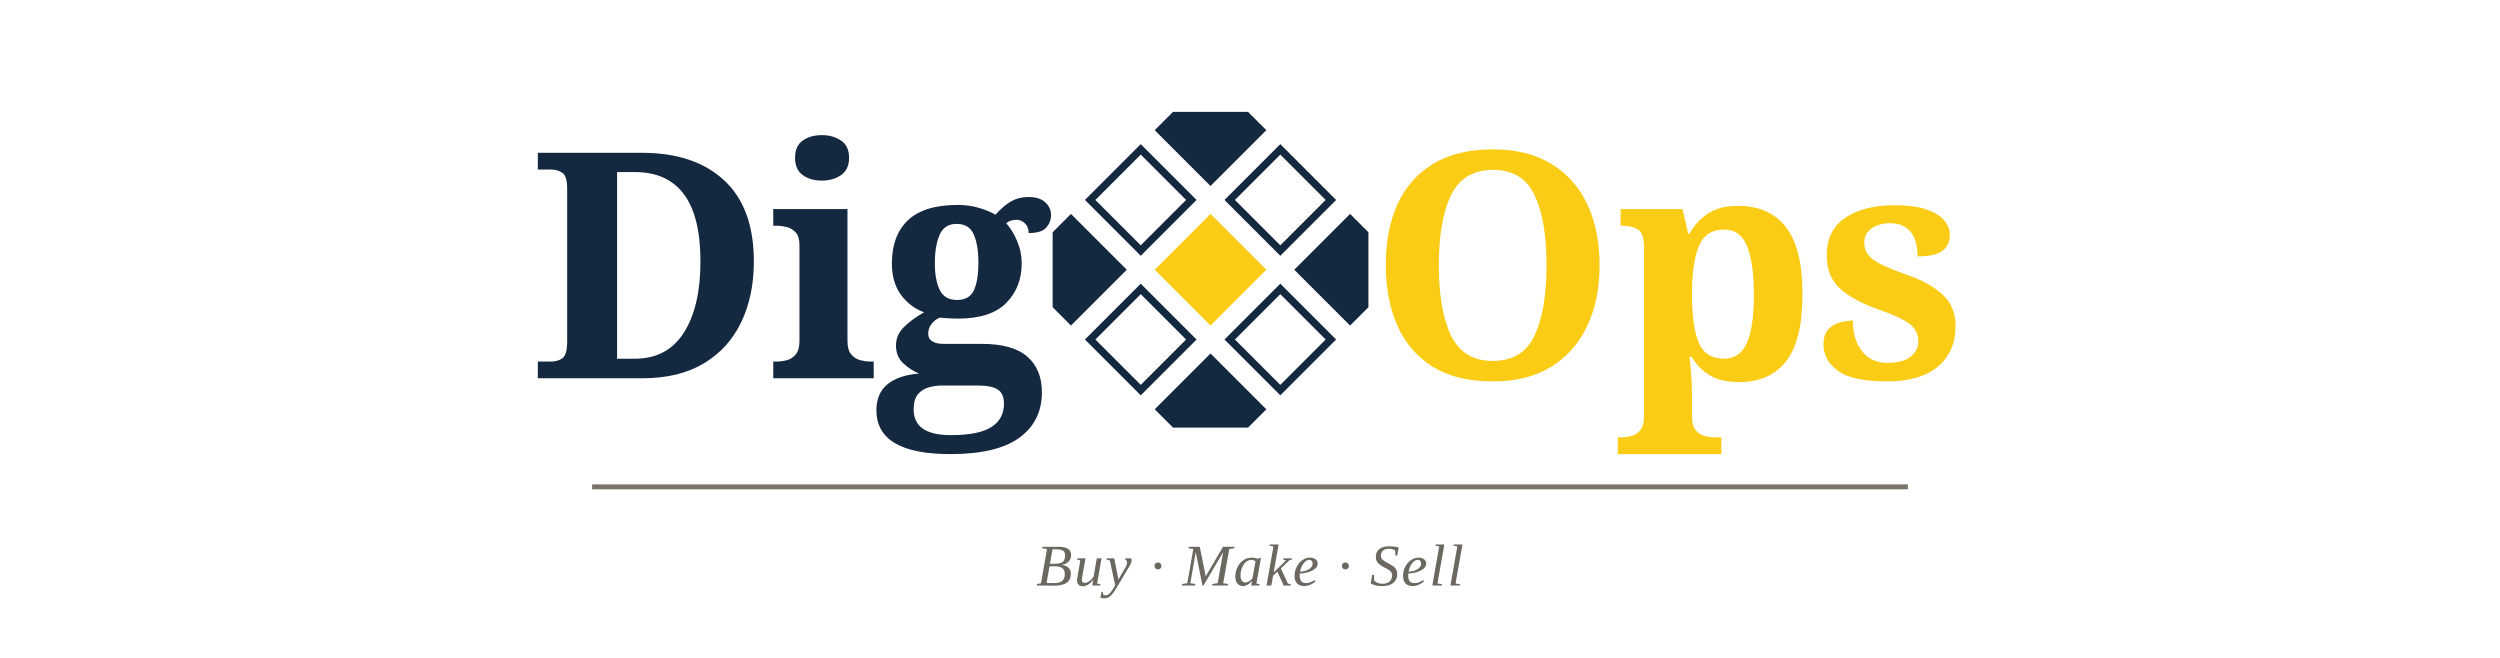
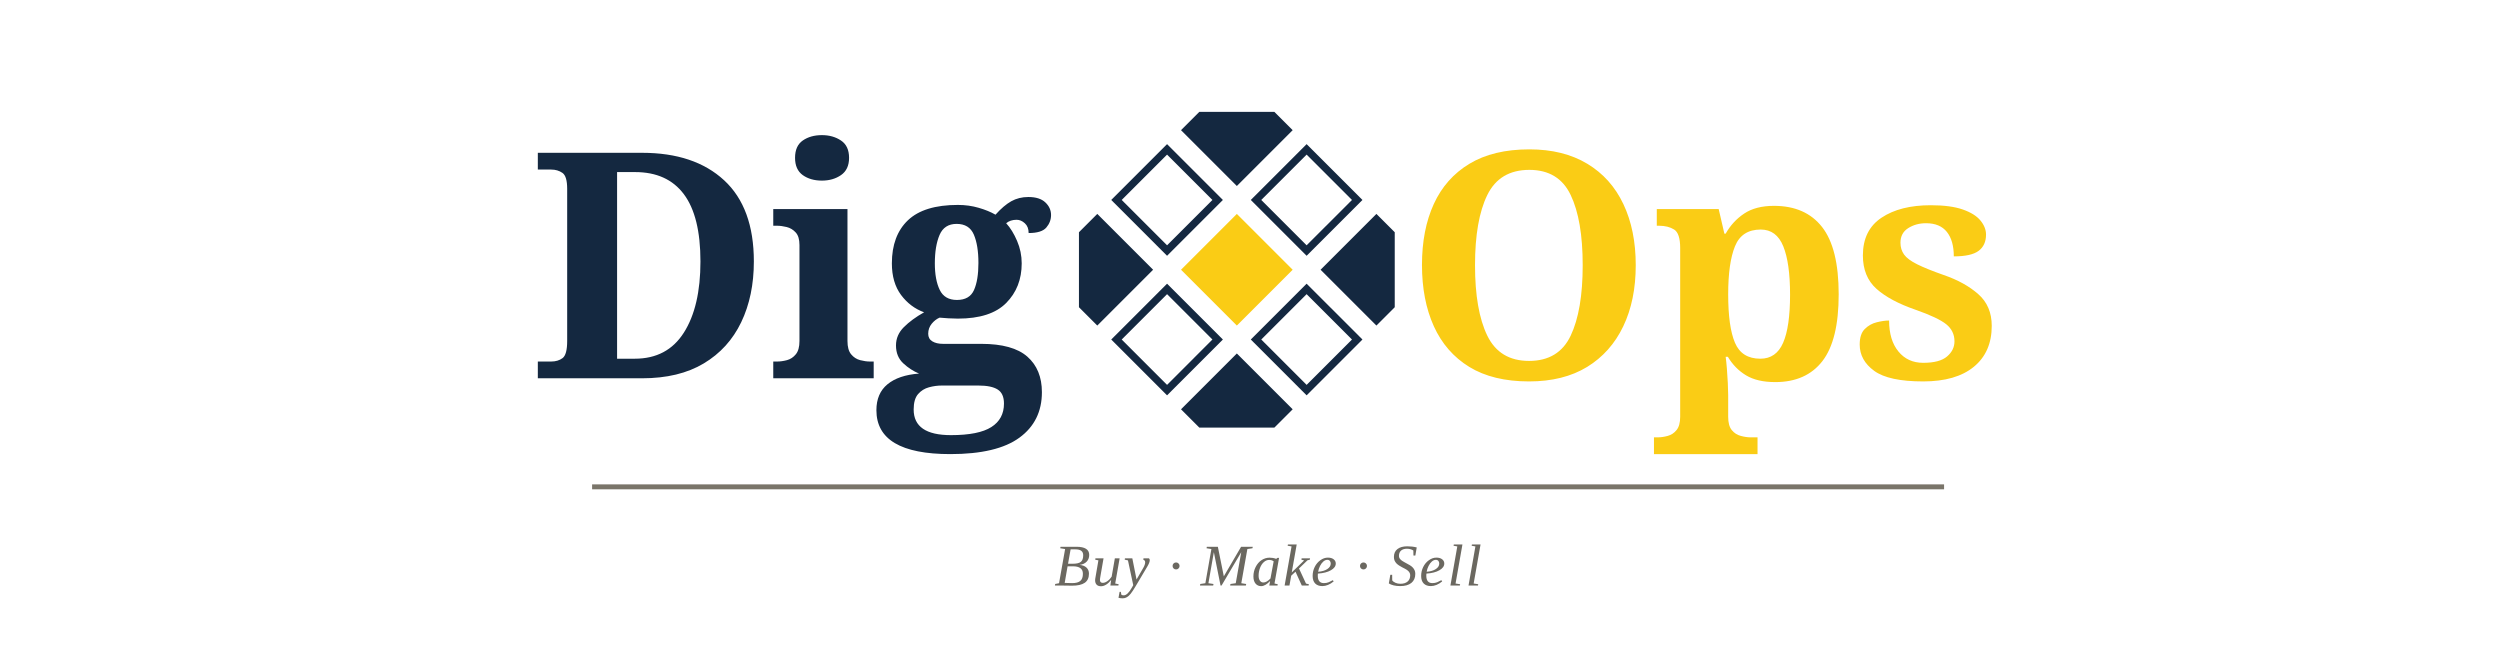
<svg xmlns="http://www.w3.org/2000/svg" viewBox="0 0 760 200" width="760" height="200" role="img" aria-label="DigOps unified logo · Dig + diamond mark + Ops with Buy · Make · Sell tagline">
  <text x="320" y="115" font-family="Vollkorn,Lora,Cambria,Georgia,serif" font-weight="700" font-size="96" fill="#142840" text-anchor="end" letter-spacing="-1">Dig</text>
-   <g transform="translate(320,34)">
+   <g transform="translate(328,34)">
    <svg width="96" height="96" viewBox="0 0 128 128">
      <g transform="rotate(45 64 64)">
        <rect x="8" y="8" width="32" height="32" fill="#142840" />
        <rect x="88" y="8" width="32" height="32" fill="#142840" />
        <rect x="8" y="88" width="32" height="32" fill="#142840" />
        <rect x="88" y="88" width="32" height="32" fill="#142840" />
        <rect x="49.5" y="9.5" width="29" height="29" fill="none" stroke="#142840" stroke-width="3" />
        <rect x="9.5" y="49.5" width="29" height="29" fill="none" stroke="#142840" stroke-width="3" />
        <rect x="89.5" y="49.5" width="29" height="29" fill="none" stroke="#142840" stroke-width="3" />
        <rect x="49.5" y="89.5" width="29" height="29" fill="none" stroke="#142840" stroke-width="3" />
        <rect x="48" y="48" width="32" height="32" fill="#FACC15" />
      </g>
    </svg>
  </g>
-   <text x="416" y="115" font-family="Vollkorn,Lora,Cambria,Georgia,serif" font-weight="700" font-size="96" fill="#FACC15" text-anchor="start" letter-spacing="-1">Ops</text>
-   <line x1="180" y1="148" x2="580" y2="148" stroke="#7A756A" stroke-width="1.5" />
-   <text x="380" y="178" font-family="Lora,Liberation Serif,Georgia,serif" font-style="italic" font-weight="400" font-size="18" fill="#6B6860" text-anchor="middle" letter-spacing="0.5">Buy · Make · Sell</text>
+   <text x="427" y="115" font-family="Vollkorn,Lora,Cambria,Georgia,serif" font-weight="700" font-size="96" fill="#FACC15" text-anchor="start" letter-spacing="-1">Ops</text>
+   <line x1="180" y1="148" x2="591" y2="148" stroke="#7A756A" stroke-width="1.5" />
+   <text x="385.5" y="178" font-family="Lora,Liberation Serif,Georgia,serif" font-style="italic" font-weight="400" font-size="18" fill="#6B6860" text-anchor="middle" letter-spacing="0.5">Buy · Make · Sell</text>
</svg>
